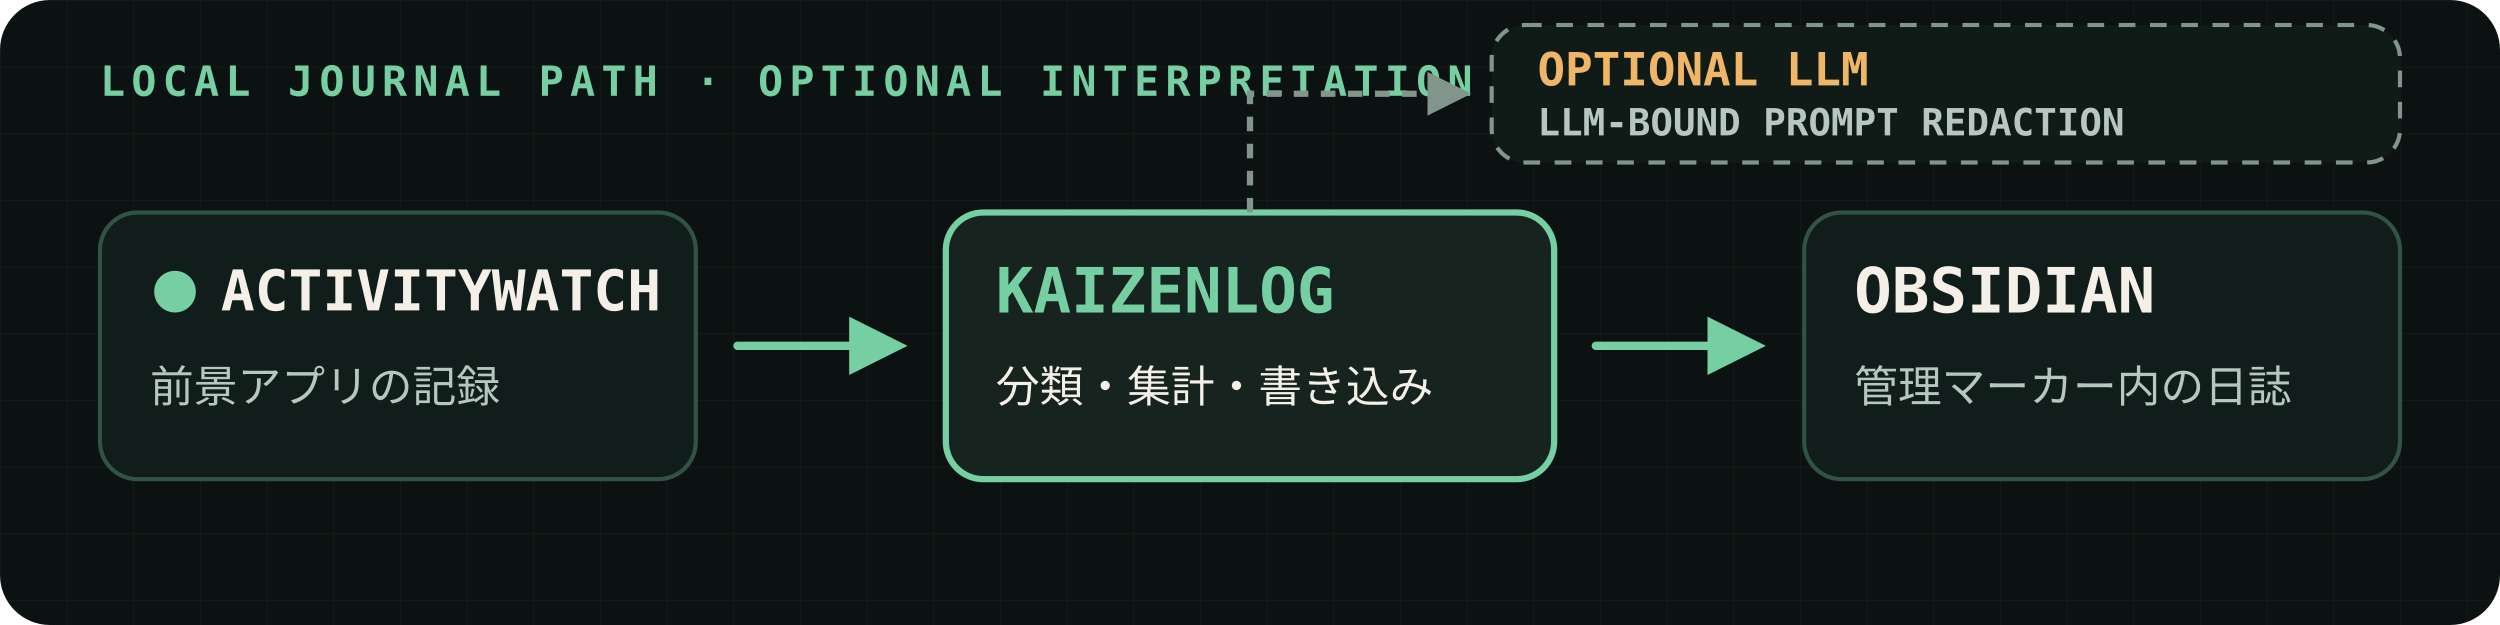
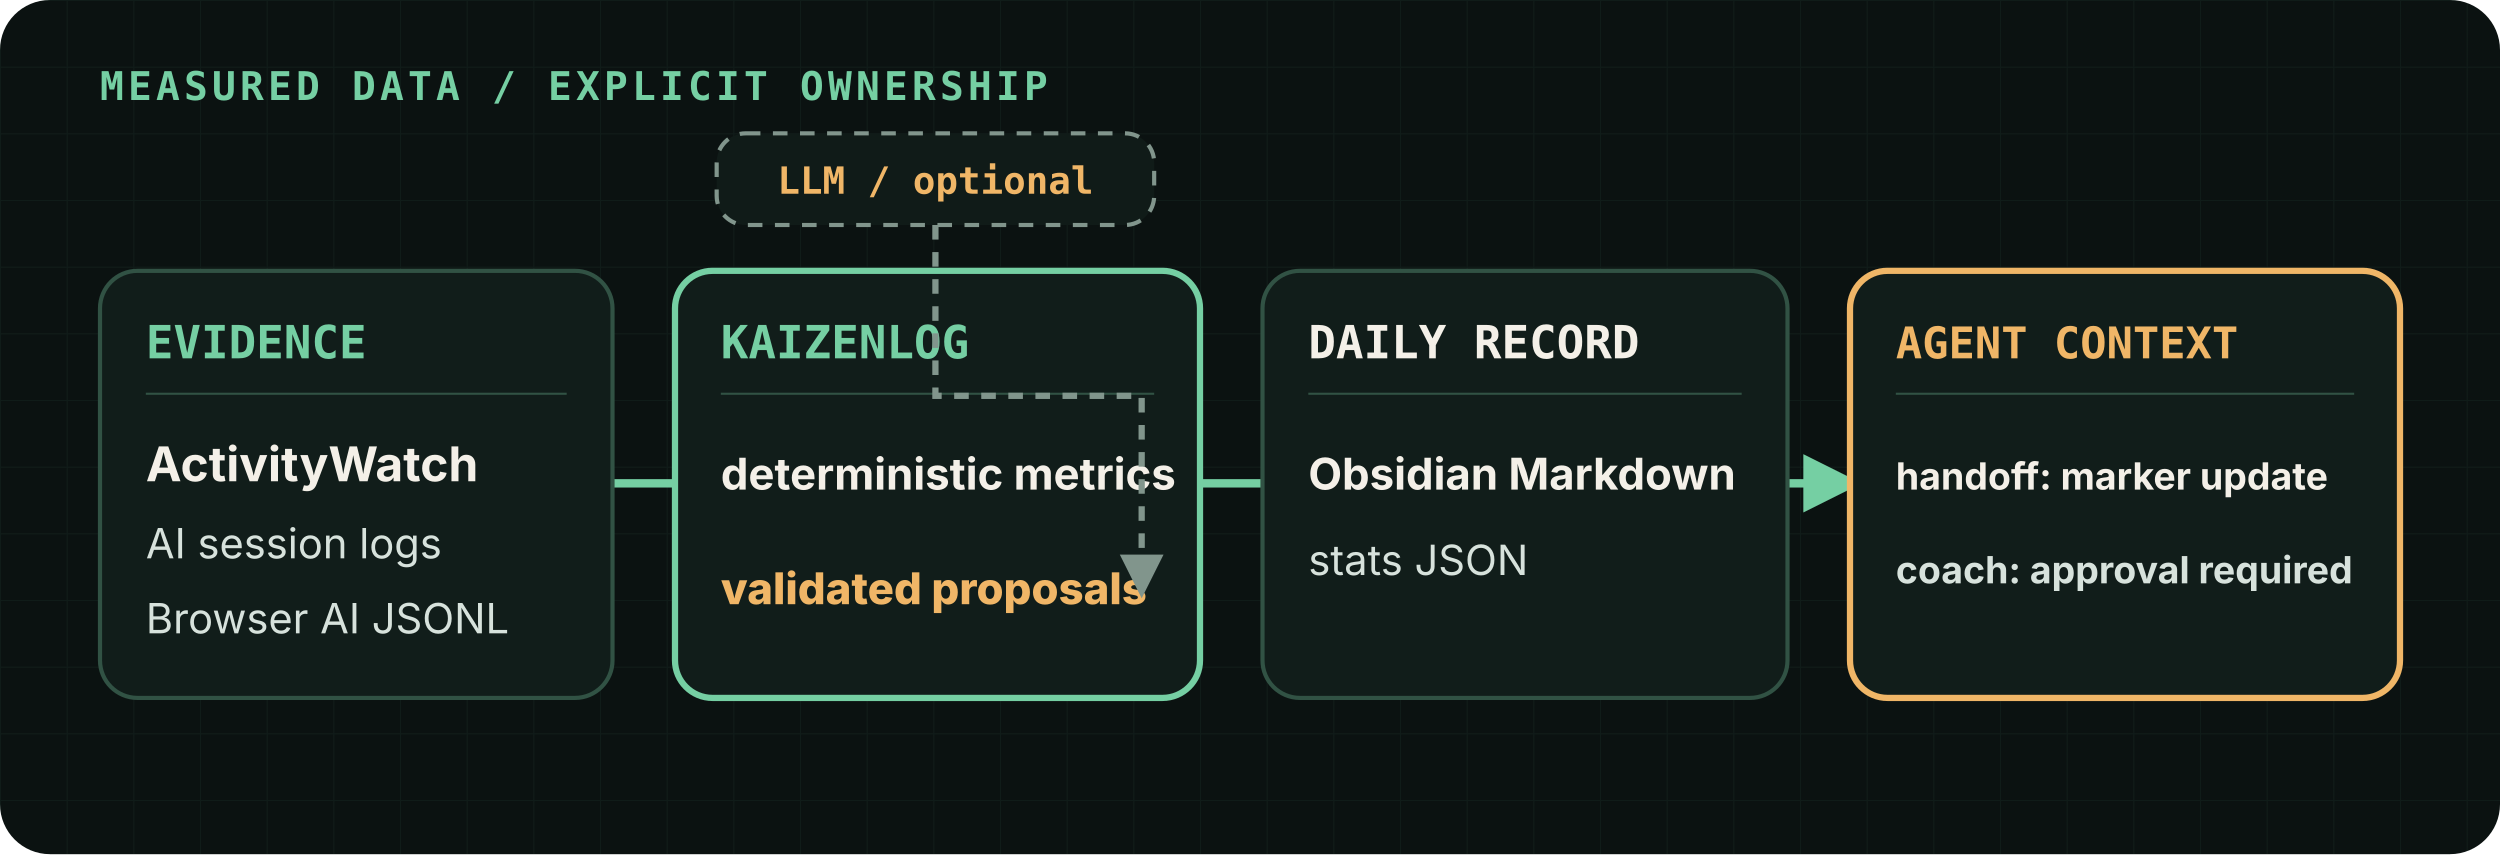
- <svg xmlns="http://www.w3.org/2000/svg" width="1200" height="300" viewBox="0 0 1200 300" role="img" aria-labelledby="title desc">
+ <svg xmlns="http://www.w3.org/2000/svg" width="1200" height="410" viewBox="0 0 1200 410" role="img" aria-labelledby="title desc">
  <defs>
    <pattern id="grid" width="32" height="32" patternUnits="userSpaceOnUse">
-       <path d="M32 0H0V32" fill="none" stroke="#75CFA3" stroke-opacity=".05" stroke-width="1" />
+       <path d="M32 0H0V32" fill="none" stroke="#75CFA3" stroke-opacity=".055" />
    </pattern>
    <marker id="arrow" viewBox="0 0 10 10" refX="8" refY="5" markerWidth="7" markerHeight="7" orient="auto">
      <path d="M0 0L10 5L0 10Z" fill="#75CFA3" />
    </marker>
-     <marker id="arrow-muted" viewBox="0 0 10 10" refX="8" refY="5" markerWidth="7" markerHeight="7" orient="auto">
+     <marker id="muted-arrow" viewBox="0 0 10 10" refX="8" refY="5" markerWidth="7" markerHeight="7" orient="auto">
      <path d="M0 0L10 5L0 10Z" fill="#81958C" />
    </marker>
  </defs>
-   <rect width="1200" height="300" rx="24" fill="#0B1211" />
-   <rect width="1200" height="300" rx="24" fill="url(#grid)" />
-   <text x="48" y="46" fill="#75CFA3" font-family="ui-monospace, SFMono-Regular, Menlo, Consolas, monospace" font-size="20" font-weight="700" letter-spacing="3">LOCAL JOURNAL PATH · OPTIONAL INTERPRETATION</text>
-   <g font-family="-apple-system, BlinkMacSystemFont, 'Segoe UI', 'PingFang SC', 'Yu Gothic UI', sans-serif">
-     <g transform="translate(48 102)">
-       <rect width="286" height="128" rx="18" fill="#111D1A" stroke="#315244" stroke-width="2" />
-       <circle cx="36" cy="38" r="10" fill="#75CFA3" />
-       <text x="58" y="47" fill="#F4F0E8" font-family="ui-monospace, SFMono-Regular, Menlo, Consolas, monospace" font-size="27" font-weight="800">ACTIVITYWATCH</text>
-       <text x="24" y="91" fill="#B7C6BE" font-size="21">前景アプリの記録</text>
+   <rect width="1200" height="410" rx="24" fill="#0B1211" />
+   <rect width="1200" height="410" rx="24" fill="url(#grid)" />
+   <g font-family="-apple-system, BlinkMacSystemFont, 'Segoe UI', 'Yu Gothic UI', sans-serif">
+     <text x="48" y="48" fill="#75CFA3" font-family="ui-monospace, Consolas, monospace" font-size="19" font-weight="800" letter-spacing="2">MEASURED DATA / EXPLICIT OWNERSHIP</text>
+     <path d="M294 232H324M576 232H606M858 232H888" stroke="#75CFA3" stroke-width="4" stroke-linecap="round" marker-end="url(#arrow)" />
+     <g transform="translate(48 130)">
+       <rect width="246" height="205" rx="18" fill="#111D1A" stroke="#315244" stroke-width="2" />
+       <text x="22" y="42" fill="#75CFA3" font-family="ui-monospace, Consolas, monospace" font-size="22" font-weight="800">EVIDENCE</text>
+       <path d="M22 59H224" stroke="#315244" />
+       <text x="22" y="101" fill="#F4F0E8" font-size="23" font-weight="700">ActivityWatch</text>
+       <text x="22" y="138" fill="#D7E2DC" font-size="20">AI session logs</text>
+       <text x="22" y="174" fill="#D7E2DC" font-size="20">Browser AI JSONL</text>
    </g>
-     <path d="M354 166H430" stroke="#75CFA3" stroke-width="4" stroke-linecap="round" marker-end="url(#arrow)" />
-     <g transform="translate(454 102)">
-       <rect width="292" height="128" rx="18" fill="#17231F" stroke="#75CFA3" stroke-width="3" />
-       <text x="24" y="48" fill="#75CFA3" font-family="ui-monospace, SFMono-Regular, Menlo, Consolas, monospace" font-size="30" font-weight="800">KAIZENLOG</text>
-       <text x="24" y="91" fill="#F4F0E8" font-size="21">分類・集計・書き込み</text>
+     <g transform="translate(324 130)">
+       <rect width="252" height="205" rx="18" fill="#111D1A" stroke="#75CFA3" stroke-width="3" />
+       <text x="22" y="42" fill="#75CFA3" font-family="ui-monospace, Consolas, monospace" font-size="22" font-weight="800">KAIZENLOG</text>
+       <path d="M22 59H230" stroke="#315244" />
+       <text x="22" y="105" fill="#F4F0E8" font-size="21" font-weight="700">deterministic metrics</text>
+       <text x="22" y="160" fill="#F0B667" font-size="21" font-weight="800">validated proposals</text>
    </g>
-     <path d="M766 166H842" stroke="#75CFA3" stroke-width="4" stroke-linecap="round" marker-end="url(#arrow)" />
-     <g transform="translate(866 102)">
-       <rect width="286" height="128" rx="18" fill="#111D1A" stroke="#315244" stroke-width="2" />
-       <text x="24" y="48" fill="#F4F0E8" font-family="ui-monospace, SFMono-Regular, Menlo, Consolas, monospace" font-size="30" font-weight="800">OBSIDIAN</text>
-       <text x="24" y="91" fill="#B7C6BE" font-size="21">管理マーカー内の日誌</text>
+     <g transform="translate(606 130)">
+       <rect width="252" height="205" rx="18" fill="#111D1A" stroke="#315244" stroke-width="2" />
+       <text x="22" y="42" fill="#F4F0E8" font-family="ui-monospace, Consolas, monospace" font-size="22" font-weight="800">DAILY RECORD</text>
+       <path d="M22 59H230" stroke="#315244" />
+       <text x="22" y="105" fill="#F4F0E8" font-size="21" font-weight="700">Obsidian Markdown</text>
+       <text x="22" y="146" fill="#D7E2DC" font-size="20">stats JSON</text>
    </g>
-     <path d="M600 102V45H702" fill="none" stroke="#81958C" stroke-width="3" stroke-dasharray="7 6" marker-end="url(#arrow-muted)" />
-     <g transform="translate(716 12)">
-       <rect width="436" height="66" rx="16" fill="#101B18" stroke="#81958C" stroke-width="2" stroke-dasharray="8 7" />
-       <text x="22" y="29" fill="#F0B667" font-family="ui-monospace, SFMono-Regular, Menlo, Consolas, monospace" font-size="22" font-weight="800">OPTIONAL LLM</text>
-       <text x="22" y="53" fill="#B7C6BE" font-family="ui-monospace, SFMono-Regular, Menlo, Consolas, monospace" font-size="18" font-weight="700">LLM-BOUND PROMPT REDACTION</text>
+     <g transform="translate(888 130)">
+       <rect width="264" height="205" rx="18" fill="#111D1A" stroke="#F0B667" stroke-width="3" />
+       <text x="22" y="42" fill="#F0B667" font-family="ui-monospace, Consolas, monospace" font-size="21" font-weight="800">AGENT CONTEXT</text>
+       <path d="M22 59H242" stroke="#315244" />
+       <text x="22" y="105" fill="#F4F0E8" font-size="18" font-weight="700">handoff: marker update</text>
+       <text x="22" y="150" fill="#D7E2DC" font-size="18" font-weight="700">coach: approval required</text>
    </g>
+     <g transform="translate(344 64)">
+       <rect width="210" height="44" rx="14" fill="#101B18" stroke="#81958C" stroke-width="2" stroke-dasharray="7 6" />
+       <text x="105" y="29" text-anchor="middle" fill="#F0B667" font-family="ui-monospace, Consolas, monospace" font-size="18" font-weight="800">LLM / optional</text>
+     </g>
+     <path d="M449 108V190H548V283" fill="none" stroke="#81958C" stroke-width="3" stroke-dasharray="7 6" marker-end="url(#muted-arrow)" />
  </g>
</svg>
